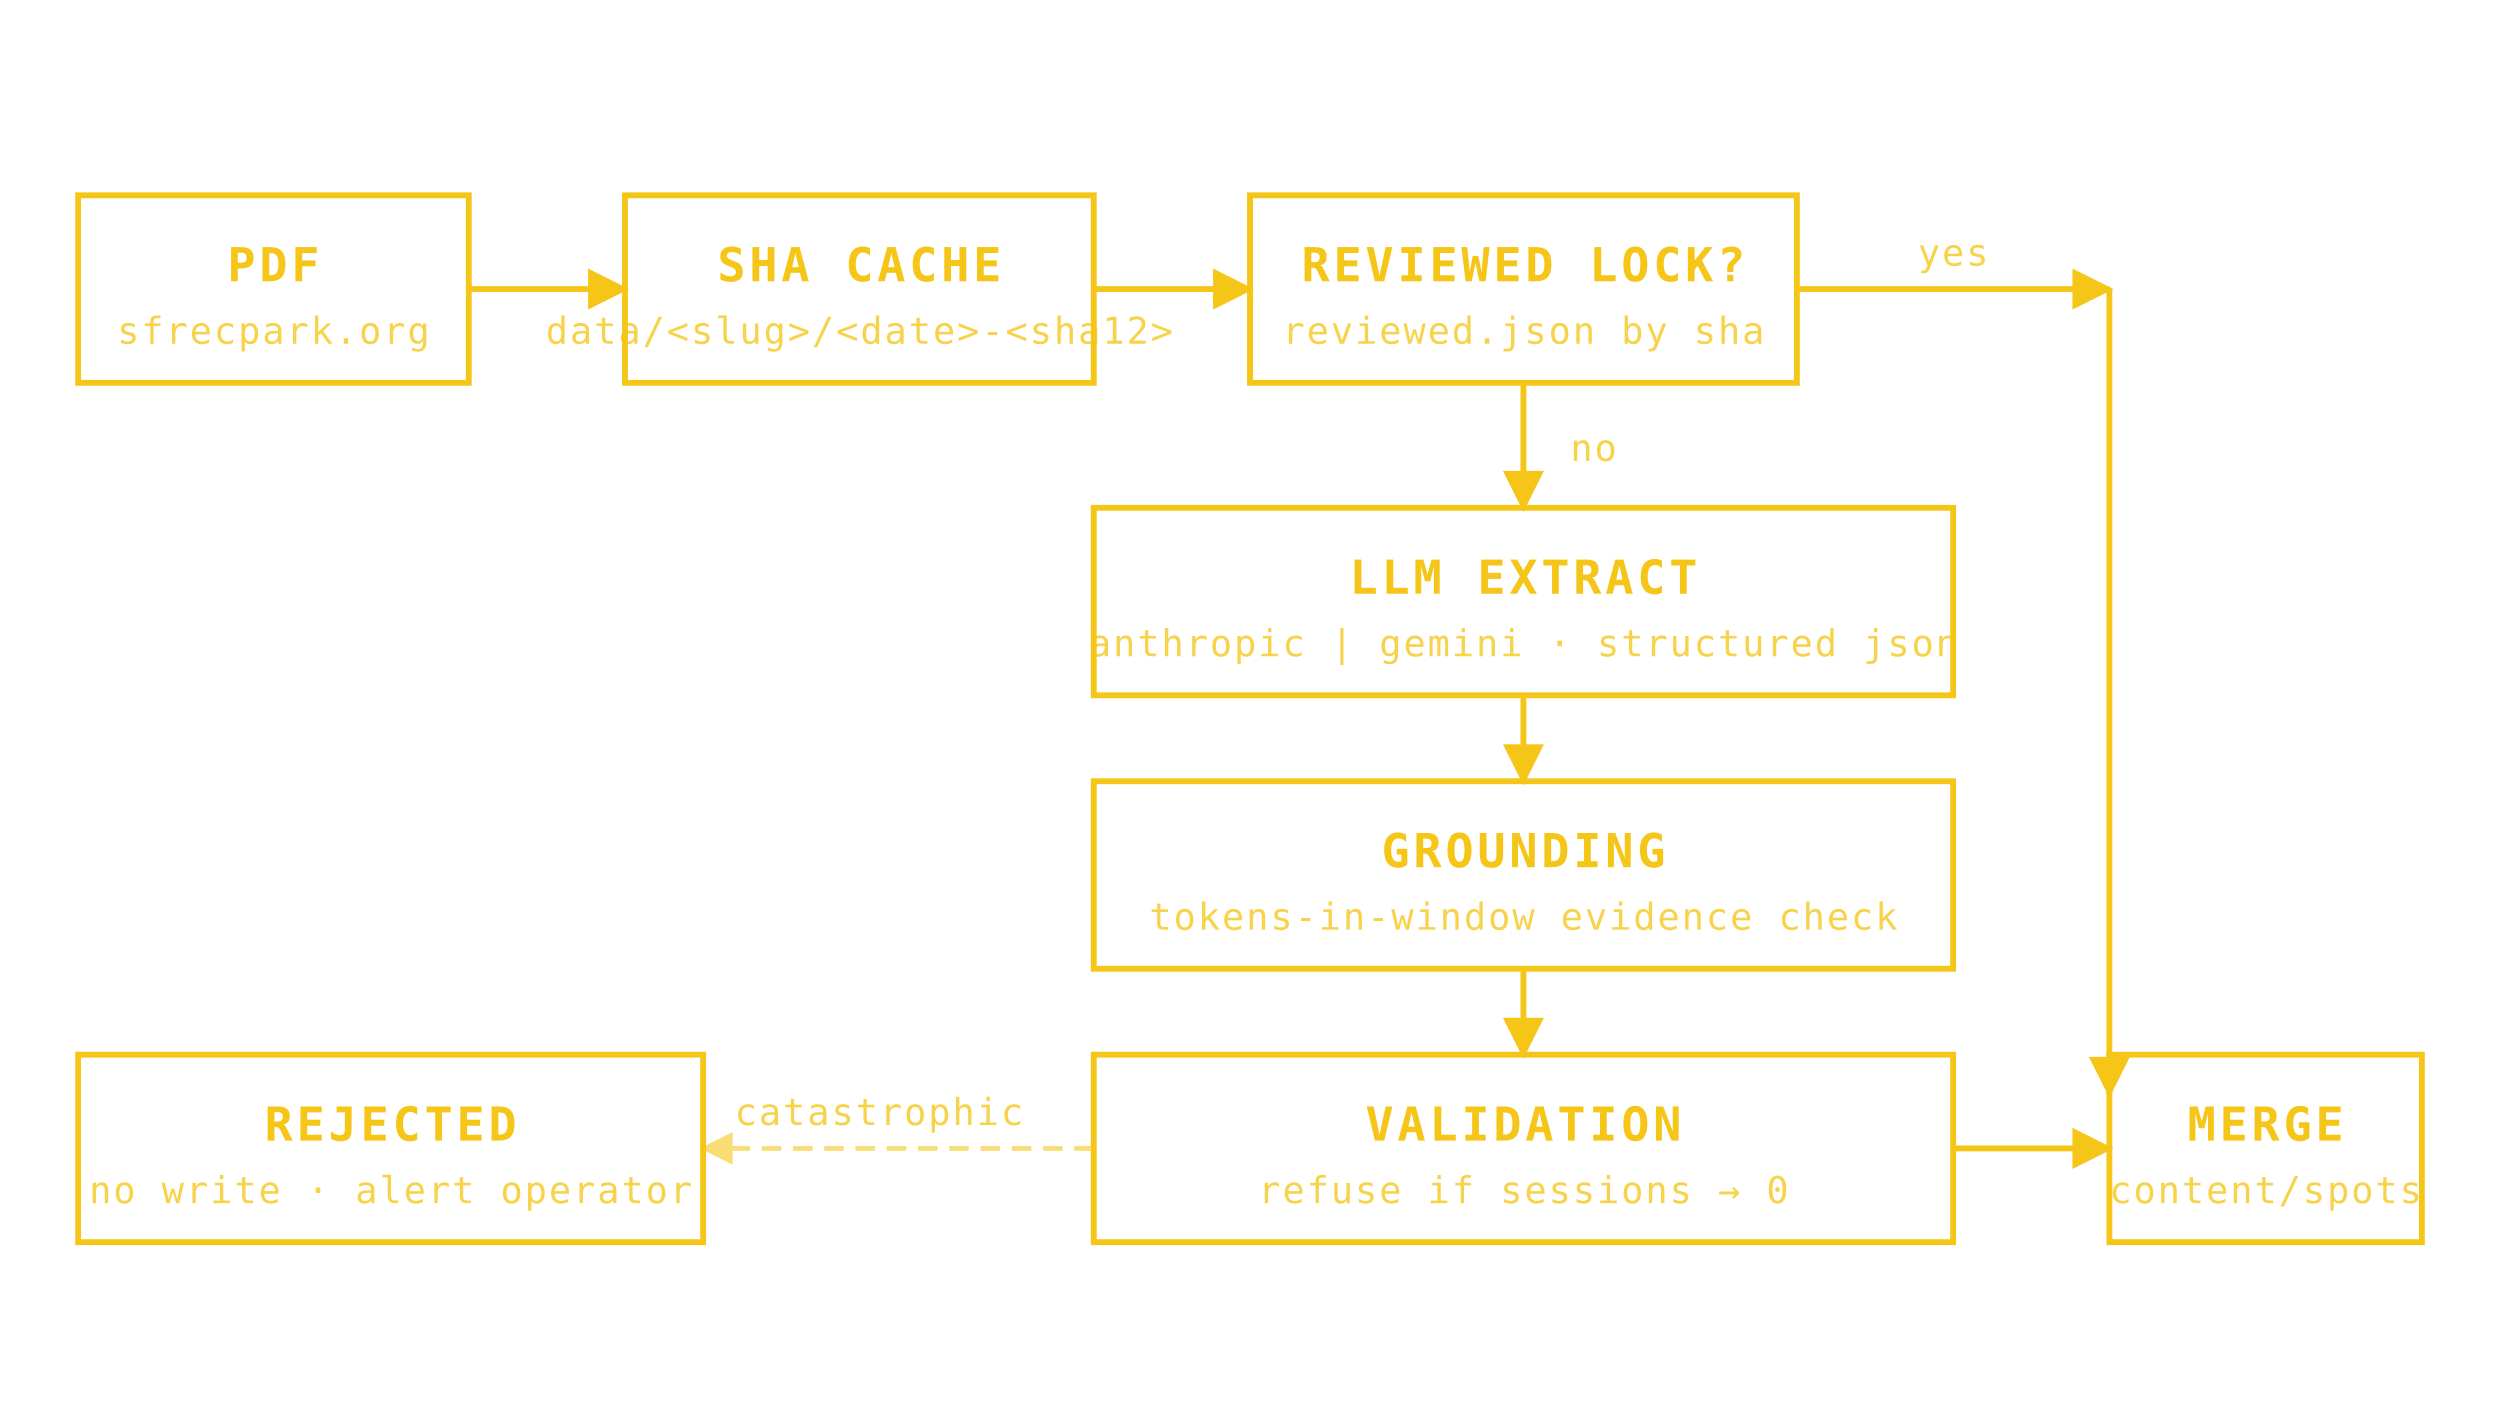
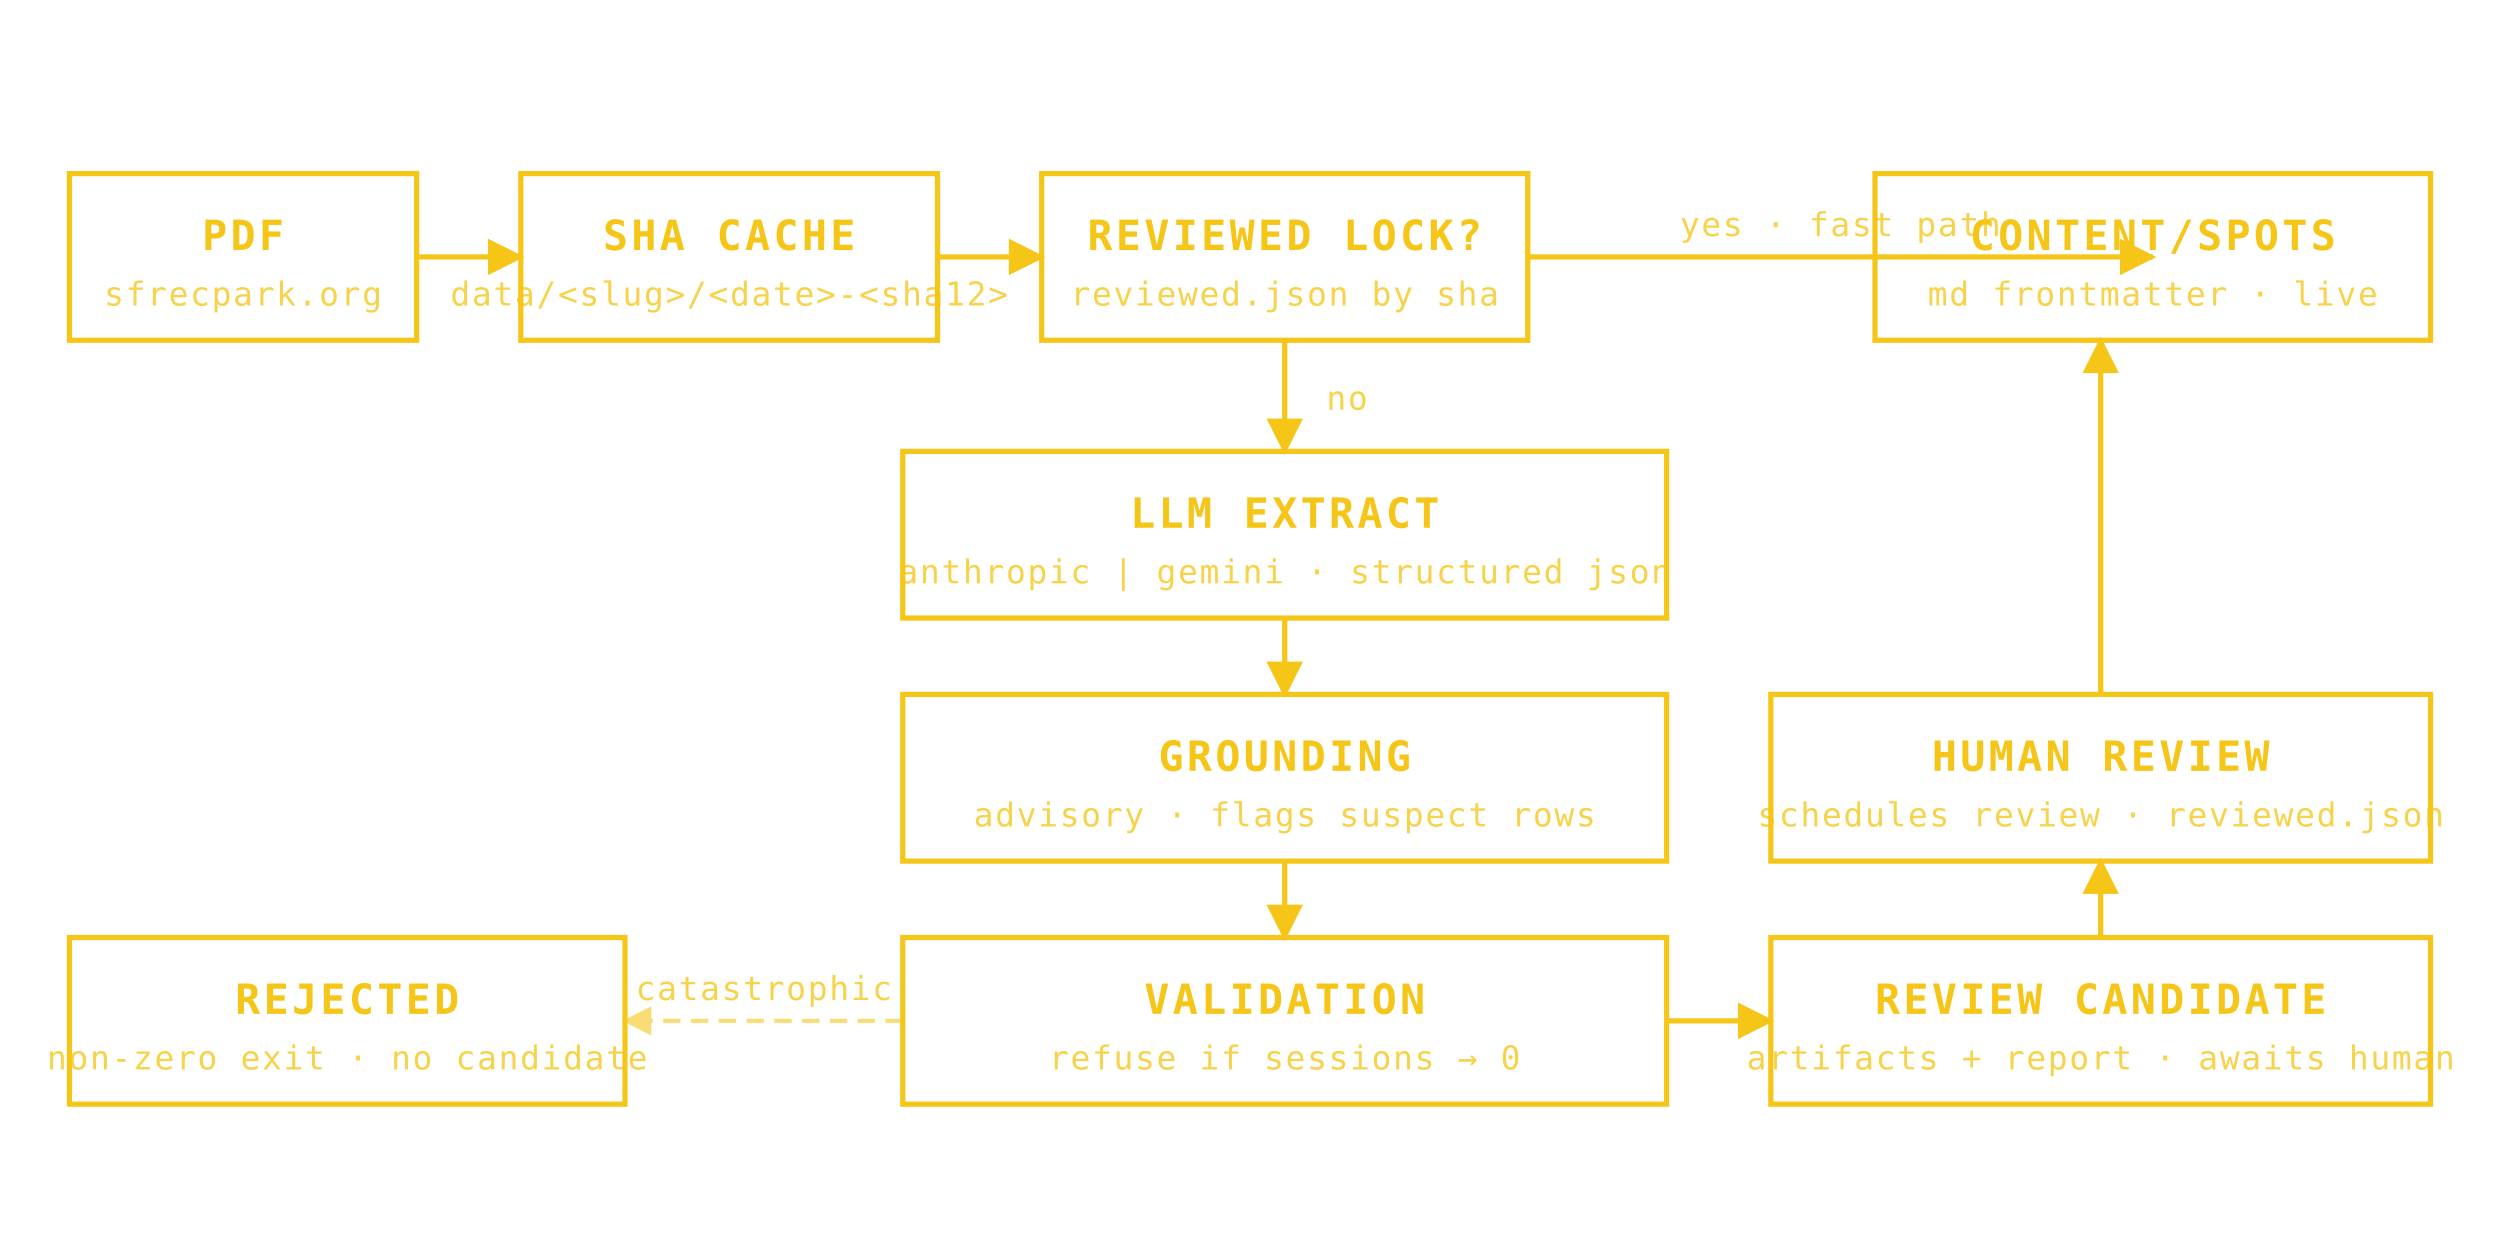
- <svg xmlns="http://www.w3.org/2000/svg" viewBox="0 0 640 360" role="img" aria-labelledby="pdf-title pdf-desc">
+ <svg xmlns="http://www.w3.org/2000/svg" viewBox="0 0 720 360" role="img" aria-labelledby="pdf-title pdf-desc">
  <style>
    .b { fill: none; stroke: #f5c518; stroke-width: 1.5; }
    .t { fill: #f5c518; font-family: ui-monospace, "Share Tech Mono", SFMono-Regular, Menlo, Consolas, monospace; font-size: 11px; letter-spacing: 0.05em; }
    .tl { font-size: 12px; font-weight: 700; letter-spacing: 0.08em; }
    .ts { font-size: 9.5px; opacity: 0.78; }
    .a { fill: none; stroke: #f5c518; stroke-width: 1.5; marker-end: url(#arr); }
    .ax { fill: none; stroke: #f5c518; stroke-width: 1.2; stroke-dasharray: 5 3; opacity: 0.6; marker-end: url(#arr); }
  </style>
  <defs>
    <marker id="arr" viewBox="0 0 10 10" refX="9" refY="5" markerWidth="7" markerHeight="7" orient="auto-start-reverse">
      <path d="M0,0 L10,5 L0,10 z" fill="#f5c518" />
    </marker>
  </defs>
  <rect class="b" x="20" y="50" width="100" height="48" />
  <text class="t tl" x="70" y="72" text-anchor="middle">PDF</text>
  <text class="t ts" x="70" y="88" text-anchor="middle">sfrecpark.org</text>
-   <rect class="b" x="160" y="50" width="120" height="48" />
-   <text class="t tl" x="220" y="72" text-anchor="middle">SHA CACHE</text>
-   <text class="t ts" x="220" y="88" text-anchor="middle">data/&lt;slug&gt;/&lt;date&gt;-&lt;sha12&gt;</text>
-   <line class="a" x1="120" y1="74" x2="160" y2="74" />
-   <rect class="b" x="320" y="50" width="140" height="48" />
-   <text class="t tl" x="390" y="72" text-anchor="middle">REVIEWED LOCK?</text>
-   <text class="t ts" x="390" y="88" text-anchor="middle">reviewed.json by sha</text>
-   <line class="a" x1="280" y1="74" x2="320" y2="74" />
-   <line class="a" x1="460" y1="74" x2="540" y2="74" />
-   <line class="a" x1="540" y1="74" x2="540" y2="280" />
-   <text class="t ts" x="500" y="68" text-anchor="middle">yes</text>
-   <line class="a" x1="390" y1="98" x2="390" y2="130" />
-   <text class="t ts" x="402" y="118">no</text>
-   <rect class="b" x="280" y="130" width="220" height="48" />
-   <text class="t tl" x="390" y="152" text-anchor="middle">LLM EXTRACT</text>
-   <text class="t ts" x="390" y="168" text-anchor="middle">anthropic | gemini · structured json</text>
-   <rect class="b" x="280" y="200" width="220" height="48" />
-   <text class="t tl" x="390" y="222" text-anchor="middle">GROUNDING</text>
-   <text class="t ts" x="390" y="238" text-anchor="middle">tokens-in-window evidence check</text>
-   <line class="a" x1="390" y1="178" x2="390" y2="200" />
-   <rect class="b" x="280" y="270" width="220" height="48" />
-   <text class="t tl" x="390" y="292" text-anchor="middle">VALIDATION</text>
-   <text class="t ts" x="390" y="308" text-anchor="middle">refuse if sessions → 0</text>
-   <line class="a" x1="390" y1="248" x2="390" y2="270" />
+   <rect class="b" x="150" y="50" width="120" height="48" />
+   <text class="t tl" x="210" y="72" text-anchor="middle">SHA CACHE</text>
+   <text class="t ts" x="210" y="88" text-anchor="middle">data/&lt;slug&gt;/&lt;date&gt;-&lt;sha12&gt;</text>
+   <line class="a" x1="120" y1="74" x2="150" y2="74" />
+   <rect class="b" x="300" y="50" width="140" height="48" />
+   <text class="t tl" x="370" y="72" text-anchor="middle">REVIEWED LOCK?</text>
+   <text class="t ts" x="370" y="88" text-anchor="middle">reviewed.json by sha</text>
+   <line class="a" x1="270" y1="74" x2="300" y2="74" />
+   <line class="a" x1="440" y1="74" x2="620" y2="74" />
+   <text class="t ts" x="530" y="68" text-anchor="middle">yes · fast path</text>
+   <line class="a" x1="370" y1="98" x2="370" y2="130" />
+   <text class="t ts" x="382" y="118">no</text>
+   <rect class="b" x="260" y="130" width="220" height="48" />
+   <text class="t tl" x="370" y="152" text-anchor="middle">LLM EXTRACT</text>
+   <text class="t ts" x="370" y="168" text-anchor="middle">anthropic | gemini · structured json</text>
+   <rect class="b" x="260" y="200" width="220" height="48" />
+   <text class="t tl" x="370" y="222" text-anchor="middle">GROUNDING</text>
+   <text class="t ts" x="370" y="238" text-anchor="middle">advisory · flags suspect rows</text>
+   <line class="a" x1="370" y1="178" x2="370" y2="200" />
+   <rect class="b" x="260" y="270" width="220" height="48" />
+   <text class="t tl" x="370" y="292" text-anchor="middle">VALIDATION</text>
+   <text class="t ts" x="370" y="308" text-anchor="middle">refuse if sessions → 0</text>
+   <line class="a" x1="370" y1="248" x2="370" y2="270" />
  <rect class="b" x="20" y="270" width="160" height="48" />
  <text class="t tl" x="100" y="292" text-anchor="middle">REJECTED</text>
-   <text class="t ts" x="100" y="308" text-anchor="middle">no write · alert operator</text>
-   <line class="ax" x1="280" y1="294" x2="180" y2="294" />
-   <text class="t ts" x="225" y="288" text-anchor="middle">catastrophic</text>
-   <rect class="b" x="540" y="270" width="80" height="48" />
-   <text class="t tl" x="580" y="292" text-anchor="middle">MERGE</text>
-   <text class="t ts" x="580" y="308" text-anchor="middle">content/spots</text>
-   <line class="a" x1="500" y1="294" x2="540" y2="294" />
+   <text class="t ts" x="100" y="308" text-anchor="middle">non-zero exit · no candidate</text>
+   <line class="ax" x1="260" y1="294" x2="180" y2="294" />
+   <text class="t ts" x="220" y="288" text-anchor="middle">catastrophic</text>
+   <rect class="b" x="510" y="270" width="190" height="48" />
+   <text class="t tl" x="605" y="292" text-anchor="middle">REVIEW CANDIDATE</text>
+   <text class="t ts" x="605" y="308" text-anchor="middle">artifacts + report · awaits human</text>
+   <line class="a" x1="480" y1="294" x2="510" y2="294" />
+   <rect class="b" x="510" y="200" width="190" height="48" />
+   <text class="t tl" x="605" y="222" text-anchor="middle">HUMAN REVIEW</text>
+   <text class="t ts" x="605" y="238" text-anchor="middle">schedules review · reviewed.json</text>
+   <line class="a" x1="605" y1="270" x2="605" y2="248" />
+   <rect class="b" x="540" y="50" width="160" height="48" />
+   <text class="t tl" x="620" y="72" text-anchor="middle">CONTENT/SPOTS</text>
+   <text class="t ts" x="620" y="88" text-anchor="middle">md frontmatter · live</text>
+   <line class="a" x1="605" y1="200" x2="605" y2="98" />
</svg>
